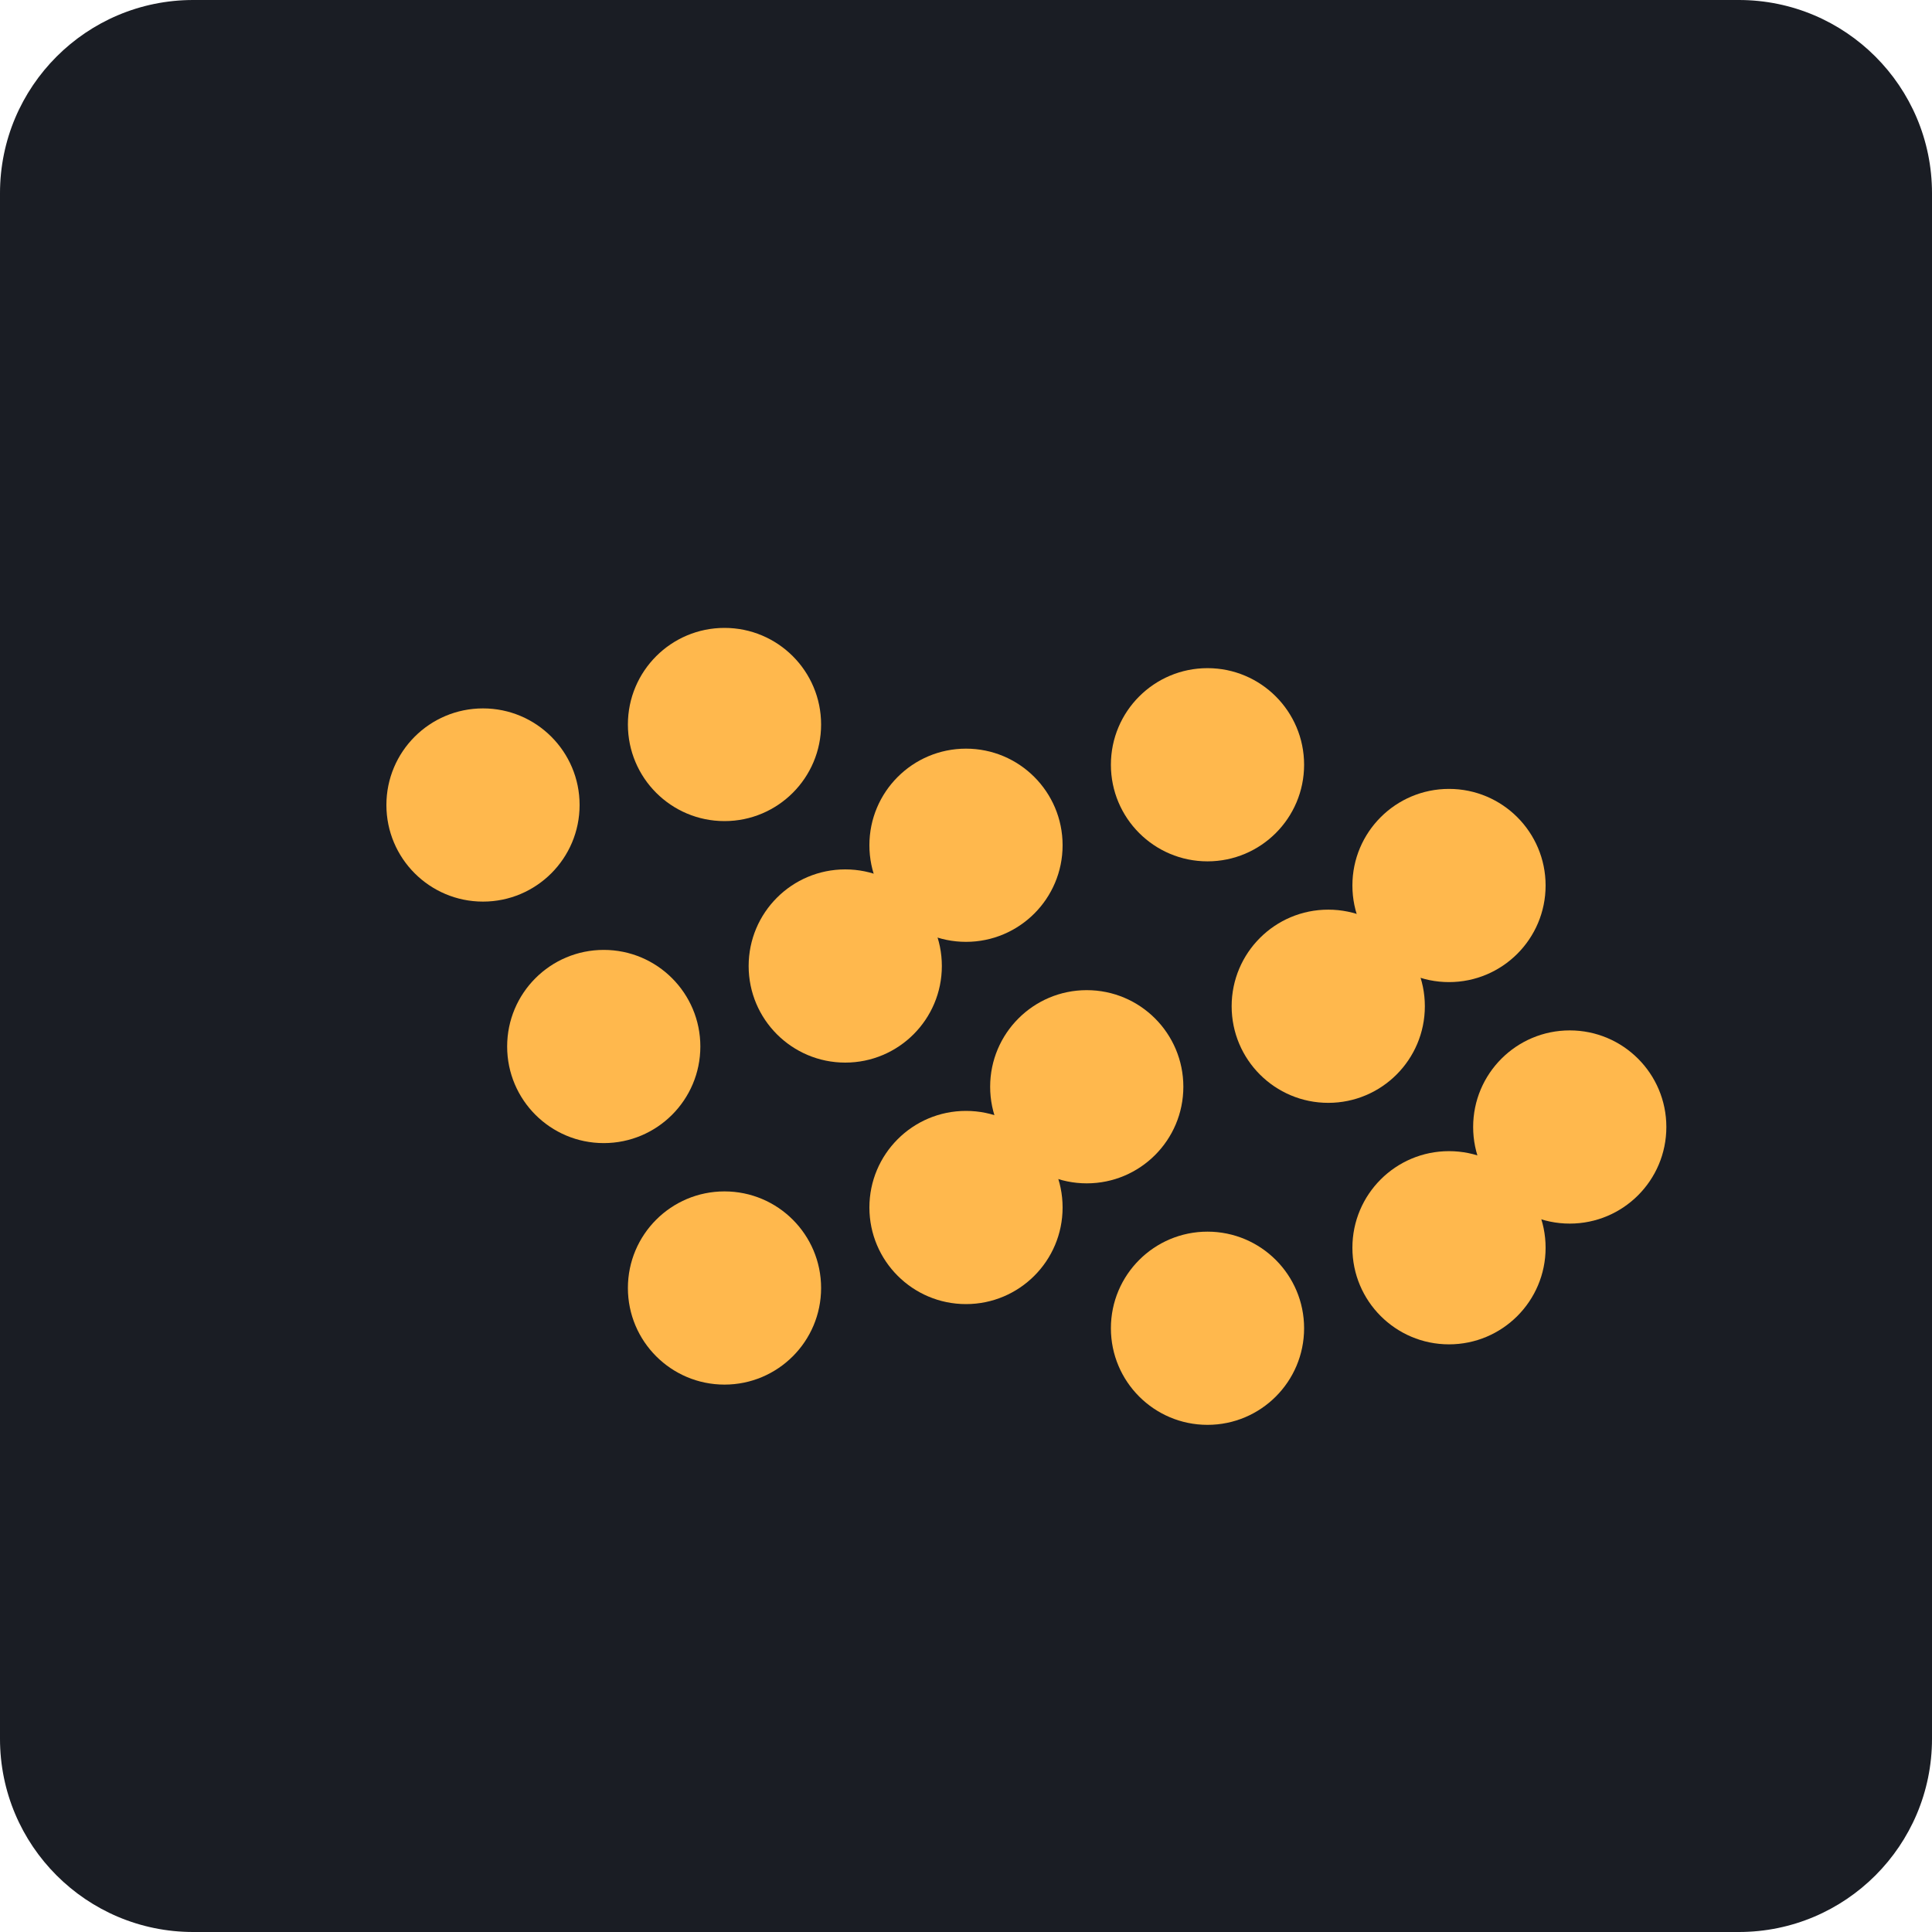
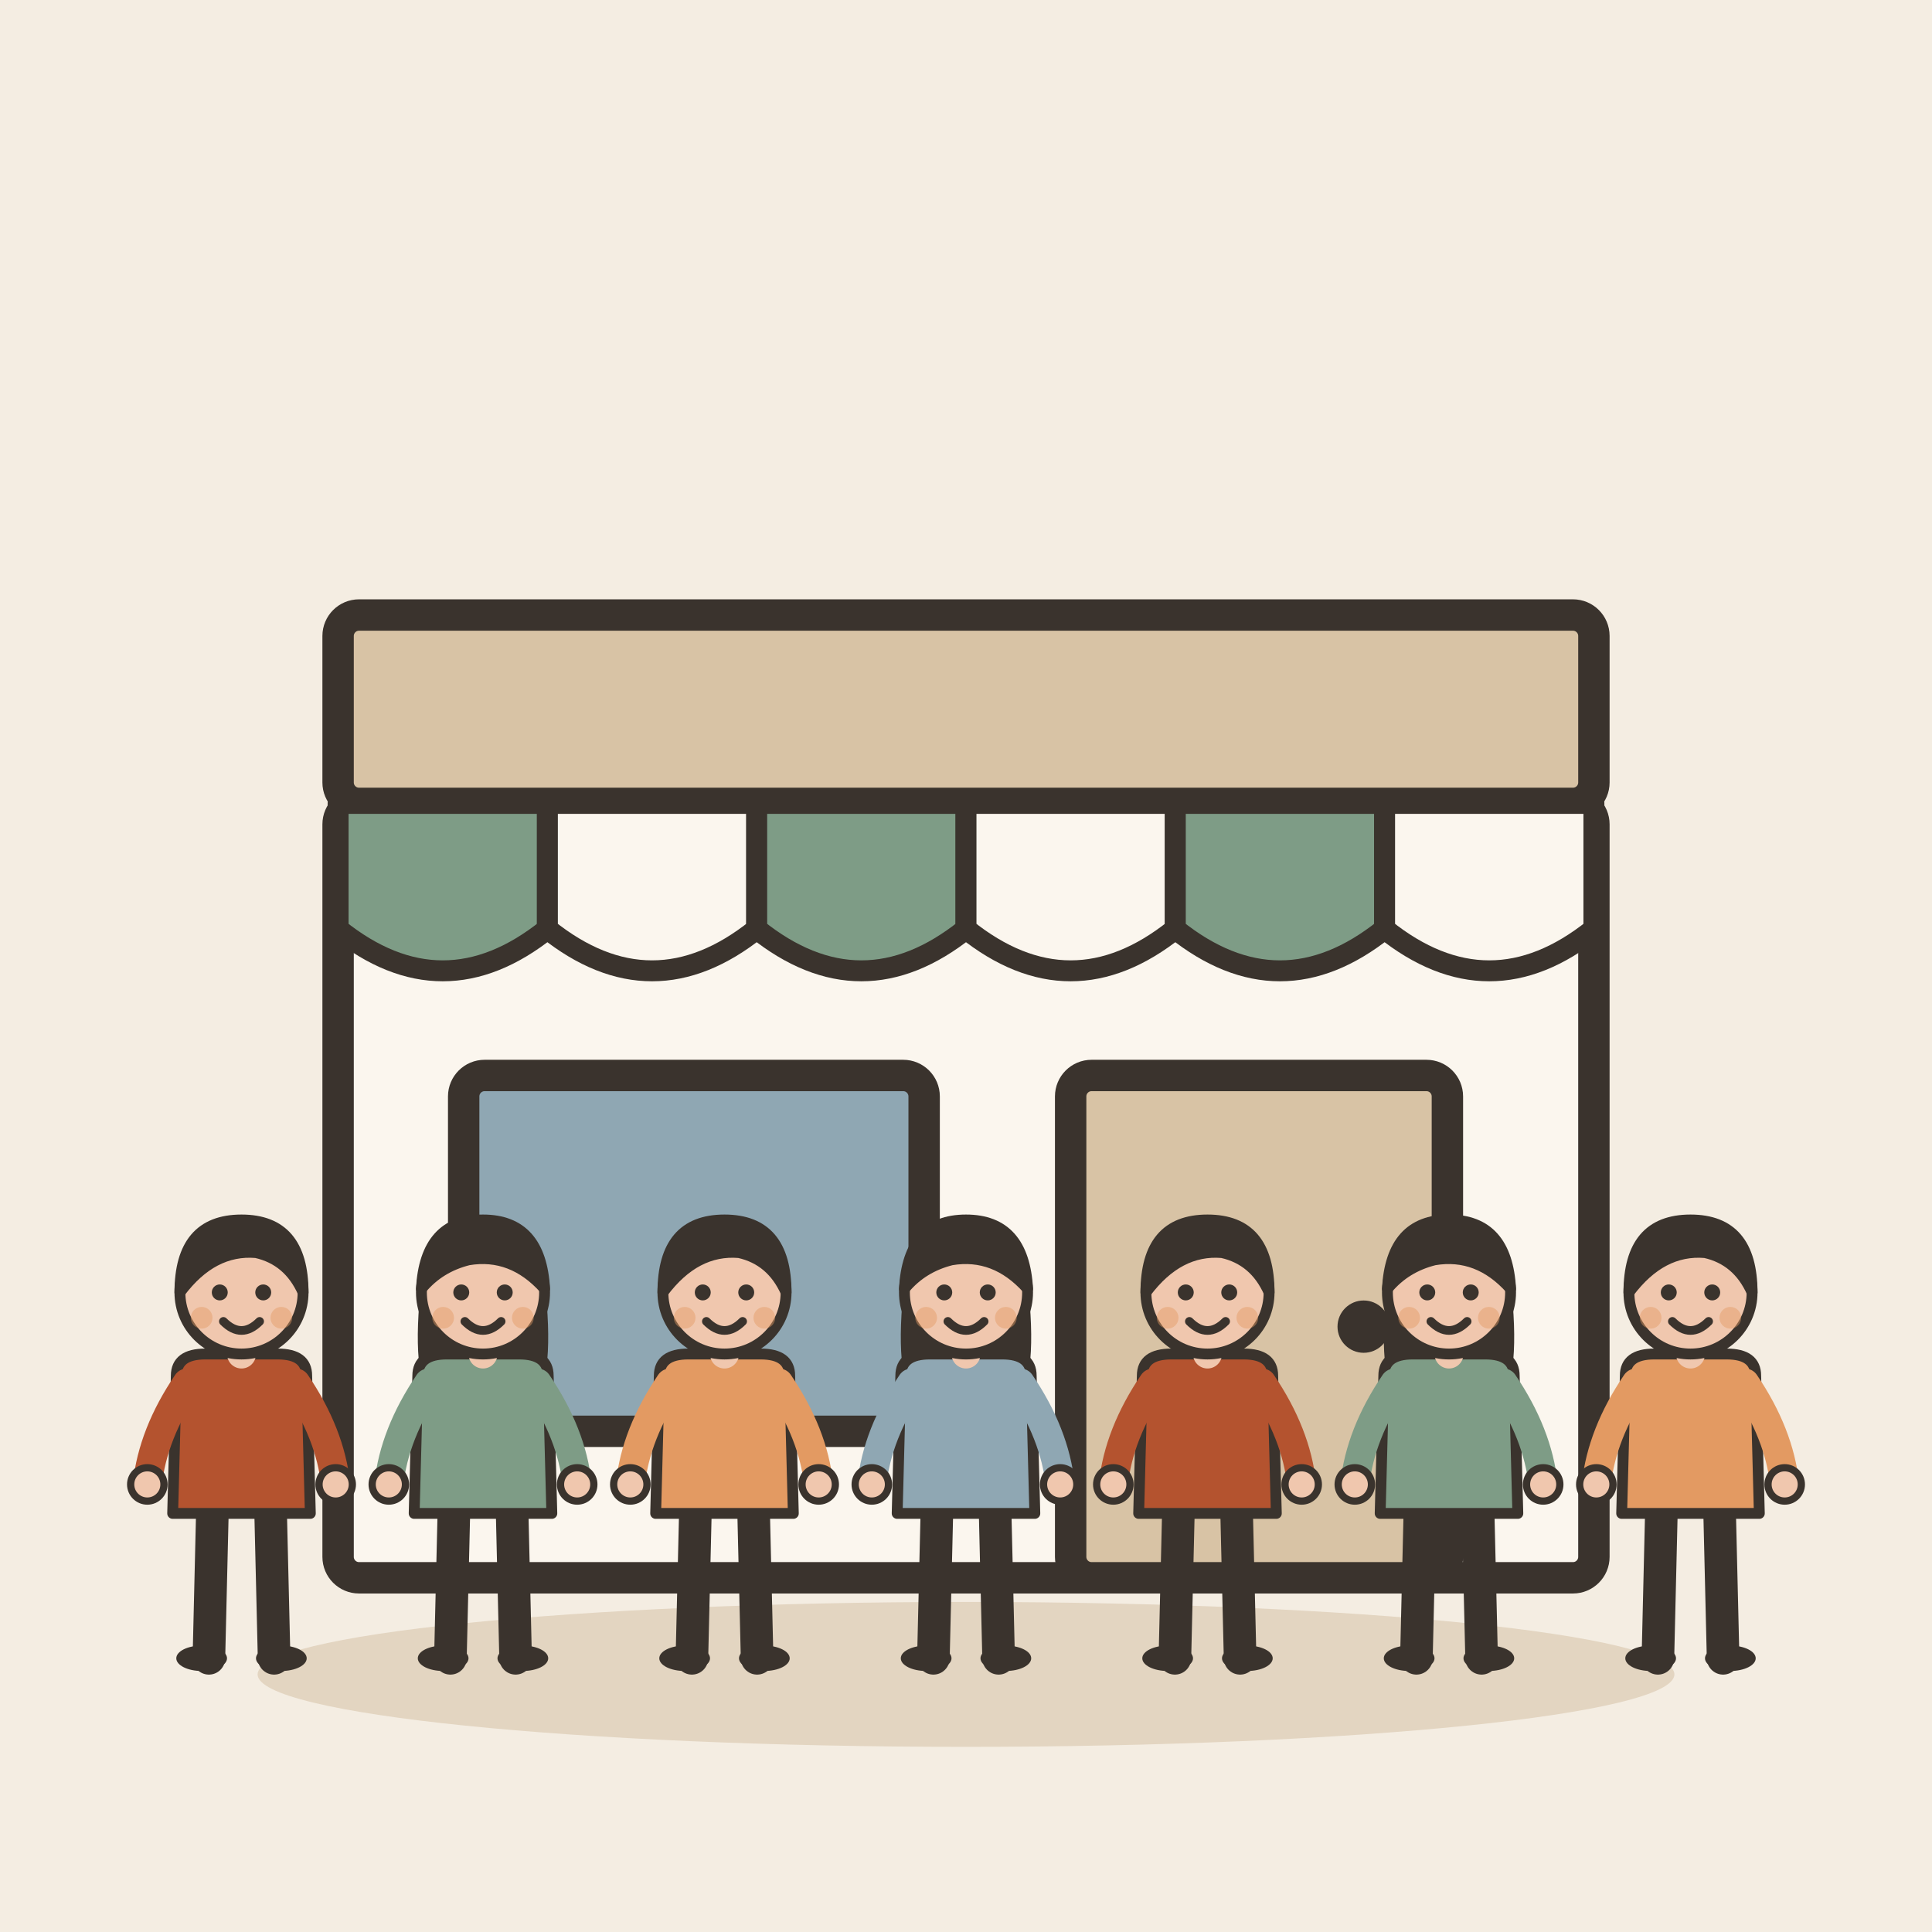
- <svg xmlns="http://www.w3.org/2000/svg" viewBox="0 0 240 240">
-   <rect width="240" height="240" rx="24" fill="#1A1D24" />
-   <g transform="translate(40, 60)">
-     <circle cx="20" cy="40" r="12" fill="#FFB84D" />
-     <circle cx="50" cy="30" r="12" fill="#FFB84D" />
-     <circle cx="80" cy="45" r="12" fill="#FFB84D" />
-     <circle cx="110" cy="35" r="12" fill="#FFB84D" />
-     <circle cx="140" cy="50" r="12" fill="#FFB84D" />
-     <circle cx="35" cy="70" r="12" fill="#FFB84D" />
-     <circle cx="65" cy="60" r="12" fill="#FFB84D" />
-     <circle cx="95" cy="75" r="12" fill="#FFB84D" />
-     <circle cx="125" cy="65" r="12" fill="#FFB84D" />
-     <circle cx="155" cy="80" r="12" fill="#FFB84D" />
-     <circle cx="50" cy="100" r="12" fill="#FFB84D" />
-     <circle cx="80" cy="90" r="12" fill="#FFB84D" />
-     <circle cx="110" cy="105" r="12" fill="#FFB84D" />
-     <circle cx="140" cy="95" r="12" fill="#FFB84D" />
+ <svg xmlns="http://www.w3.org/2000/svg" viewBox="0 0 240 240" data-style="editorial">
+   <rect width="240" height="240" fill="#F4EDE2" />
+   <ellipse cx="120" cy="208" rx="88" ry="9" fill="#E3D5C1" />
+   <g transform="translate(120 196) scale(1.3 1.3)">
+     <rect x="-60" y="-74" width="120" height="74" rx="2" fill="#FBF6EE" stroke="#3A332D" stroke-width="3" stroke-linecap="round" stroke-linejoin="round" />
+     <rect x="-60" y="-92" width="120" height="18" rx="2" fill="#D8C3A5" stroke="#3A332D" stroke-width="3" stroke-linecap="round" stroke-linejoin="round" />
+     <path d="M-60 -74L-40 -74L-40 -62Q-50 -54 -60 -62Z" fill="#7E9C86" stroke="#3A332D" stroke-width="2" stroke-linecap="round" stroke-linejoin="round" />
+     <path d="M-40 -74L-20 -74L-20 -62Q-30 -54 -40 -62Z" fill="#FBF6EE" stroke="#3A332D" stroke-width="2" stroke-linecap="round" stroke-linejoin="round" />
+     <path d="M-20 -74L0 -74L0 -62Q-10 -54 -20 -62Z" fill="#7E9C86" stroke="#3A332D" stroke-width="2" stroke-linecap="round" stroke-linejoin="round" />
+     <path d="M0 -74L20 -74L20 -62Q10 -54 0 -62Z" fill="#FBF6EE" stroke="#3A332D" stroke-width="2" stroke-linecap="round" stroke-linejoin="round" />
+     <path d="M20 -74L40 -74L40 -62Q30 -54 20 -62Z" fill="#7E9C86" stroke="#3A332D" stroke-width="2" stroke-linecap="round" stroke-linejoin="round" />
+     <path d="M40 -74L60 -74L60 -62Q50 -54 40 -62Z" fill="#FBF6EE" stroke="#3A332D" stroke-width="2" stroke-linecap="round" stroke-linejoin="round" />
+     <rect x="-48" y="-48" width="44" height="34" rx="2" fill="#8FA7B3" stroke="#3A332D" stroke-width="3" stroke-linecap="round" stroke-linejoin="round" />
+     <rect x="10" y="-48" width="36" height="48" rx="2" fill="#D8C3A5" stroke="#3A332D" stroke-width="3" stroke-linecap="round" stroke-linejoin="round" />
+     <circle cx="38" cy="-24" r="2.5" fill="#3A332D" />
+   </g>
+   <g transform="translate(30 206) scale(0.45 0.45)">
+     <path d="M-8 -42L-9 0" stroke="#3A332D" stroke-width="9" stroke-linecap="round" fill="none" />
+     <path d="M8 -42L9 0" stroke="#3A332D" stroke-width="9" stroke-linecap="round" fill="none" />
+     <ellipse cx="-11" cy="0" rx="7" ry="3.5" fill="#3A332D" />
+     <ellipse cx="11" cy="0" rx="7" ry="3.5" fill="#3A332D" />
+     <path d="M-18 -78Q-18 -84 -10 -84L10 -84Q18 -84 18 -78L19 -40L-19 -40Z" fill="#B4532F" stroke="#3A332D" stroke-width="3" stroke-linecap="round" stroke-linejoin="round" />
+     <path d="M-15 -76Q-24.5 -62 -26 -48" fill="none" stroke="#B4532F" stroke-width="8" stroke-linecap="round" stroke-linejoin="round" />
+     <circle cx="-26" cy="-48" r="4.6" fill="#F0C7AE" stroke="#3A332D" stroke-linecap="round" stroke-linejoin="round" stroke-width="2" />
+     <path d="M15 -76Q24.5 -62 26 -48" fill="none" stroke="#B4532F" stroke-width="8" stroke-linecap="round" stroke-linejoin="round" />
+     <circle cx="26" cy="-48" r="4.6" fill="#F0C7AE" stroke="#3A332D" stroke-linecap="round" stroke-linejoin="round" stroke-width="2" />
+     <path d="M0 -84L0 -88" stroke="#F0C7AE" stroke-width="8" stroke-linecap="round" fill="none" />
+     <circle cx="0" cy="-101" r="17" fill="#F0C7AE" stroke="#3A332D" stroke-width="3" stroke-linecap="round" stroke-linejoin="round" />
+     <path d="M-17 -101Q-17 -121 0 -121Q17 -121 17 -101Q13 -110 4 -112Q-8 -113 -17 -101Z" fill="#3A332D" stroke="#3A332D" stroke-width="3" stroke-linecap="round" stroke-linejoin="round" />
+     <circle cx="-6" cy="-101" r="2.2" fill="#3A332D" />
+     <circle cx="6" cy="-101" r="2.2" fill="#3A332D" />
+     <path d="M-5 -93Q0 -88 5 -93" fill="none" stroke="#3A332D" stroke-width="2.4" stroke-linecap="round" stroke-linejoin="round" />
+     <circle cx="-11" cy="-94" r="3" fill="#E39A62" opacity="0.45" />
+     <circle cx="11" cy="-94" r="3" fill="#E39A62" opacity="0.45" />
+   </g>
+   <g transform="translate(60 206) scale(0.45 0.45)">
+     <path d="M-8 -42L-9 0" stroke="#3A332D" stroke-width="9" stroke-linecap="round" fill="none" />
+     <path d="M8 -42L9 0" stroke="#3A332D" stroke-width="9" stroke-linecap="round" fill="none" />
+     <ellipse cx="-11" cy="0" rx="7" ry="3.5" fill="#3A332D" />
+     <ellipse cx="11" cy="0" rx="7" ry="3.5" fill="#3A332D" />
+     <path d="M-17 -104Q-20 -78 -14 -70L-6 -78L6 -78L14 -70Q20 -78 17 -104Z" fill="#3A332D" />
+     <path d="M-18 -78Q-18 -84 -10 -84L10 -84Q18 -84 18 -78L19 -40L-19 -40Z" fill="#7E9C86" stroke="#3A332D" stroke-width="3" stroke-linecap="round" stroke-linejoin="round" />
+     <path d="M-15 -76Q-24.5 -62 -26 -48" fill="none" stroke="#7E9C86" stroke-width="8" stroke-linecap="round" stroke-linejoin="round" />
+     <circle cx="-26" cy="-48" r="4.6" fill="#F0C7AE" stroke="#3A332D" stroke-linecap="round" stroke-linejoin="round" stroke-width="2" />
+     <path d="M15 -76Q24.5 -62 26 -48" fill="none" stroke="#7E9C86" stroke-width="8" stroke-linecap="round" stroke-linejoin="round" />
+     <circle cx="26" cy="-48" r="4.6" fill="#F0C7AE" stroke="#3A332D" stroke-linecap="round" stroke-linejoin="round" stroke-width="2" />
+     <path d="M0 -84L0 -88" stroke="#F0C7AE" stroke-width="8" stroke-linecap="round" fill="none" />
+     <circle cx="0" cy="-101" r="17" fill="#F0C7AE" stroke="#3A332D" stroke-width="3" stroke-linecap="round" stroke-linejoin="round" />
+     <path d="M-17 -102Q-16 -121 0 -121Q16 -121 17 -102Q8 -112 -4 -110Q-12 -108 -17 -102Z" fill="#3A332D" stroke="#3A332D" stroke-width="3" stroke-linecap="round" stroke-linejoin="round" />
+     <circle cx="-6" cy="-101" r="2.2" fill="#3A332D" />
+     <circle cx="6" cy="-101" r="2.2" fill="#3A332D" />
+     <path d="M-5 -93Q0 -88 5 -93" fill="none" stroke="#3A332D" stroke-width="2.4" stroke-linecap="round" stroke-linejoin="round" />
+     <circle cx="-11" cy="-94" r="3" fill="#E39A62" opacity="0.45" />
+     <circle cx="11" cy="-94" r="3" fill="#E39A62" opacity="0.45" />
+   </g>
+   <g transform="translate(90 206) scale(0.45 0.45)">
+     <path d="M-8 -42L-9 0" stroke="#3A332D" stroke-width="9" stroke-linecap="round" fill="none" />
+     <path d="M8 -42L9 0" stroke="#3A332D" stroke-width="9" stroke-linecap="round" fill="none" />
+     <ellipse cx="-11" cy="0" rx="7" ry="3.5" fill="#3A332D" />
+     <ellipse cx="11" cy="0" rx="7" ry="3.5" fill="#3A332D" />
+     <path d="M-18 -78Q-18 -84 -10 -84L10 -84Q18 -84 18 -78L19 -40L-19 -40Z" fill="#E39A62" stroke="#3A332D" stroke-width="3" stroke-linecap="round" stroke-linejoin="round" />
+     <path d="M-15 -76Q-24.5 -62 -26 -48" fill="none" stroke="#E39A62" stroke-width="8" stroke-linecap="round" stroke-linejoin="round" />
+     <circle cx="-26" cy="-48" r="4.6" fill="#F0C7AE" stroke="#3A332D" stroke-linecap="round" stroke-linejoin="round" stroke-width="2" />
+     <path d="M15 -76Q24.5 -62 26 -48" fill="none" stroke="#E39A62" stroke-width="8" stroke-linecap="round" stroke-linejoin="round" />
+     <circle cx="26" cy="-48" r="4.6" fill="#F0C7AE" stroke="#3A332D" stroke-linecap="round" stroke-linejoin="round" stroke-width="2" />
+     <path d="M0 -84L0 -88" stroke="#F0C7AE" stroke-width="8" stroke-linecap="round" fill="none" />
+     <circle cx="0" cy="-101" r="17" fill="#F0C7AE" stroke="#3A332D" stroke-width="3" stroke-linecap="round" stroke-linejoin="round" />
+     <path d="M-17 -101Q-17 -121 0 -121Q17 -121 17 -101Q13 -110 4 -112Q-8 -113 -17 -101Z" fill="#3A332D" stroke="#3A332D" stroke-width="3" stroke-linecap="round" stroke-linejoin="round" />
+     <circle cx="-6" cy="-101" r="2.2" fill="#3A332D" />
+     <circle cx="6" cy="-101" r="2.2" fill="#3A332D" />
+     <path d="M-5 -93Q0 -88 5 -93" fill="none" stroke="#3A332D" stroke-width="2.4" stroke-linecap="round" stroke-linejoin="round" />
+     <circle cx="-11" cy="-94" r="3" fill="#E39A62" opacity="0.45" />
+     <circle cx="11" cy="-94" r="3" fill="#E39A62" opacity="0.45" />
+   </g>
+   <g transform="translate(120 206) scale(0.45 0.45)">
+     <path d="M-8 -42L-9 0" stroke="#3A332D" stroke-width="9" stroke-linecap="round" fill="none" />
+     <path d="M8 -42L9 0" stroke="#3A332D" stroke-width="9" stroke-linecap="round" fill="none" />
+     <ellipse cx="-11" cy="0" rx="7" ry="3.5" fill="#3A332D" />
+     <ellipse cx="11" cy="0" rx="7" ry="3.5" fill="#3A332D" />
+     <path d="M-17 -104Q-20 -78 -14 -70L-6 -78L6 -78L14 -70Q20 -78 17 -104Z" fill="#3A332D" />
+     <path d="M-18 -78Q-18 -84 -10 -84L10 -84Q18 -84 18 -78L19 -40L-19 -40Z" fill="#8FA7B3" stroke="#3A332D" stroke-width="3" stroke-linecap="round" stroke-linejoin="round" />
+     <path d="M-15 -76Q-24.5 -62 -26 -48" fill="none" stroke="#8FA7B3" stroke-width="8" stroke-linecap="round" stroke-linejoin="round" />
+     <circle cx="-26" cy="-48" r="4.6" fill="#F0C7AE" stroke="#3A332D" stroke-linecap="round" stroke-linejoin="round" stroke-width="2" />
+     <path d="M15 -76Q24.5 -62 26 -48" fill="none" stroke="#8FA7B3" stroke-width="8" stroke-linecap="round" stroke-linejoin="round" />
+     <circle cx="26" cy="-48" r="4.6" fill="#F0C7AE" stroke="#3A332D" stroke-linecap="round" stroke-linejoin="round" stroke-width="2" />
+     <path d="M0 -84L0 -88" stroke="#F0C7AE" stroke-width="8" stroke-linecap="round" fill="none" />
+     <circle cx="0" cy="-101" r="17" fill="#F0C7AE" stroke="#3A332D" stroke-width="3" stroke-linecap="round" stroke-linejoin="round" />
+     <path d="M-17 -102Q-16 -121 0 -121Q16 -121 17 -102Q8 -112 -4 -110Q-12 -108 -17 -102Z" fill="#3A332D" stroke="#3A332D" stroke-width="3" stroke-linecap="round" stroke-linejoin="round" />
+     <circle cx="-6" cy="-101" r="2.2" fill="#3A332D" />
+     <circle cx="6" cy="-101" r="2.2" fill="#3A332D" />
+     <path d="M-5 -93Q0 -88 5 -93" fill="none" stroke="#3A332D" stroke-width="2.4" stroke-linecap="round" stroke-linejoin="round" />
+     <circle cx="-11" cy="-94" r="3" fill="#E39A62" opacity="0.45" />
+     <circle cx="11" cy="-94" r="3" fill="#E39A62" opacity="0.45" />
+   </g>
+   <g transform="translate(150 206) scale(0.45 0.45)">
+     <path d="M-8 -42L-9 0" stroke="#3A332D" stroke-width="9" stroke-linecap="round" fill="none" />
+     <path d="M8 -42L9 0" stroke="#3A332D" stroke-width="9" stroke-linecap="round" fill="none" />
+     <ellipse cx="-11" cy="0" rx="7" ry="3.5" fill="#3A332D" />
+     <ellipse cx="11" cy="0" rx="7" ry="3.5" fill="#3A332D" />
+     <path d="M-18 -78Q-18 -84 -10 -84L10 -84Q18 -84 18 -78L19 -40L-19 -40Z" fill="#B4532F" stroke="#3A332D" stroke-width="3" stroke-linecap="round" stroke-linejoin="round" />
+     <path d="M-15 -76Q-24.5 -62 -26 -48" fill="none" stroke="#B4532F" stroke-width="8" stroke-linecap="round" stroke-linejoin="round" />
+     <circle cx="-26" cy="-48" r="4.6" fill="#F0C7AE" stroke="#3A332D" stroke-linecap="round" stroke-linejoin="round" stroke-width="2" />
+     <path d="M15 -76Q24.5 -62 26 -48" fill="none" stroke="#B4532F" stroke-width="8" stroke-linecap="round" stroke-linejoin="round" />
+     <circle cx="26" cy="-48" r="4.6" fill="#F0C7AE" stroke="#3A332D" stroke-linecap="round" stroke-linejoin="round" stroke-width="2" />
+     <path d="M0 -84L0 -88" stroke="#F0C7AE" stroke-width="8" stroke-linecap="round" fill="none" />
+     <circle cx="0" cy="-101" r="17" fill="#F0C7AE" stroke="#3A332D" stroke-width="3" stroke-linecap="round" stroke-linejoin="round" />
+     <path d="M-17 -101Q-17 -121 0 -121Q17 -121 17 -101Q13 -110 4 -112Q-8 -113 -17 -101Z" fill="#3A332D" stroke="#3A332D" stroke-width="3" stroke-linecap="round" stroke-linejoin="round" />
+     <circle cx="-6" cy="-101" r="2.2" fill="#3A332D" />
+     <circle cx="6" cy="-101" r="2.2" fill="#3A332D" />
+     <path d="M-5 -93Q0 -88 5 -93" fill="none" stroke="#3A332D" stroke-width="2.4" stroke-linecap="round" stroke-linejoin="round" />
+     <circle cx="-11" cy="-94" r="3" fill="#E39A62" opacity="0.45" />
+     <circle cx="11" cy="-94" r="3" fill="#E39A62" opacity="0.45" />
+   </g>
+   <g transform="translate(180 206) scale(0.45 0.45)">
+     <path d="M-8 -42L-9 0" stroke="#3A332D" stroke-width="9" stroke-linecap="round" fill="none" />
+     <path d="M8 -42L9 0" stroke="#3A332D" stroke-width="9" stroke-linecap="round" fill="none" />
+     <ellipse cx="-11" cy="0" rx="7" ry="3.5" fill="#3A332D" />
+     <ellipse cx="11" cy="0" rx="7" ry="3.5" fill="#3A332D" />
+     <path d="M-17 -104Q-20 -78 -14 -70L-6 -78L6 -78L14 -70Q20 -78 17 -104Z" fill="#3A332D" />
+     <path d="M-18 -78Q-18 -84 -10 -84L10 -84Q18 -84 18 -78L19 -40L-19 -40Z" fill="#7E9C86" stroke="#3A332D" stroke-width="3" stroke-linecap="round" stroke-linejoin="round" />
+     <path d="M-15 -76Q-24.5 -62 -26 -48" fill="none" stroke="#7E9C86" stroke-width="8" stroke-linecap="round" stroke-linejoin="round" />
+     <circle cx="-26" cy="-48" r="4.6" fill="#F0C7AE" stroke="#3A332D" stroke-linecap="round" stroke-linejoin="round" stroke-width="2" />
+     <path d="M15 -76Q24.5 -62 26 -48" fill="none" stroke="#7E9C86" stroke-width="8" stroke-linecap="round" stroke-linejoin="round" />
+     <circle cx="26" cy="-48" r="4.6" fill="#F0C7AE" stroke="#3A332D" stroke-linecap="round" stroke-linejoin="round" stroke-width="2" />
+     <path d="M0 -84L0 -88" stroke="#F0C7AE" stroke-width="8" stroke-linecap="round" fill="none" />
+     <circle cx="0" cy="-101" r="17" fill="#F0C7AE" stroke="#3A332D" stroke-width="3" stroke-linecap="round" stroke-linejoin="round" />
+     <path d="M-17 -102Q-16 -121 0 -121Q16 -121 17 -102Q8 -112 -4 -110Q-12 -108 -17 -102Z" fill="#3A332D" stroke="#3A332D" stroke-width="3" stroke-linecap="round" stroke-linejoin="round" />
+     <circle cx="-6" cy="-101" r="2.2" fill="#3A332D" />
+     <circle cx="6" cy="-101" r="2.2" fill="#3A332D" />
+     <path d="M-5 -93Q0 -88 5 -93" fill="none" stroke="#3A332D" stroke-width="2.4" stroke-linecap="round" stroke-linejoin="round" />
+     <circle cx="-11" cy="-94" r="3" fill="#E39A62" opacity="0.45" />
+     <circle cx="11" cy="-94" r="3" fill="#E39A62" opacity="0.45" />
+   </g>
+   <g transform="translate(210 206) scale(0.45 0.45)">
+     <path d="M-8 -42L-9 0" stroke="#3A332D" stroke-width="9" stroke-linecap="round" fill="none" />
+     <path d="M8 -42L9 0" stroke="#3A332D" stroke-width="9" stroke-linecap="round" fill="none" />
+     <ellipse cx="-11" cy="0" rx="7" ry="3.5" fill="#3A332D" />
+     <ellipse cx="11" cy="0" rx="7" ry="3.5" fill="#3A332D" />
+     <path d="M-18 -78Q-18 -84 -10 -84L10 -84Q18 -84 18 -78L19 -40L-19 -40Z" fill="#E39A62" stroke="#3A332D" stroke-width="3" stroke-linecap="round" stroke-linejoin="round" />
+     <path d="M-15 -76Q-24.5 -62 -26 -48" fill="none" stroke="#E39A62" stroke-width="8" stroke-linecap="round" stroke-linejoin="round" />
+     <circle cx="-26" cy="-48" r="4.6" fill="#F0C7AE" stroke="#3A332D" stroke-linecap="round" stroke-linejoin="round" stroke-width="2" />
+     <path d="M15 -76Q24.5 -62 26 -48" fill="none" stroke="#E39A62" stroke-width="8" stroke-linecap="round" stroke-linejoin="round" />
+     <circle cx="26" cy="-48" r="4.6" fill="#F0C7AE" stroke="#3A332D" stroke-linecap="round" stroke-linejoin="round" stroke-width="2" />
+     <path d="M0 -84L0 -88" stroke="#F0C7AE" stroke-width="8" stroke-linecap="round" fill="none" />
+     <circle cx="0" cy="-101" r="17" fill="#F0C7AE" stroke="#3A332D" stroke-width="3" stroke-linecap="round" stroke-linejoin="round" />
+     <path d="M-17 -101Q-17 -121 0 -121Q17 -121 17 -101Q13 -110 4 -112Q-8 -113 -17 -101Z" fill="#3A332D" stroke="#3A332D" stroke-width="3" stroke-linecap="round" stroke-linejoin="round" />
+     <circle cx="-6" cy="-101" r="2.2" fill="#3A332D" />
+     <circle cx="6" cy="-101" r="2.2" fill="#3A332D" />
+     <path d="M-5 -93Q0 -88 5 -93" fill="none" stroke="#3A332D" stroke-width="2.4" stroke-linecap="round" stroke-linejoin="round" />
+     <circle cx="-11" cy="-94" r="3" fill="#E39A62" opacity="0.45" />
+     <circle cx="11" cy="-94" r="3" fill="#E39A62" opacity="0.45" />
  </g>
</svg>
